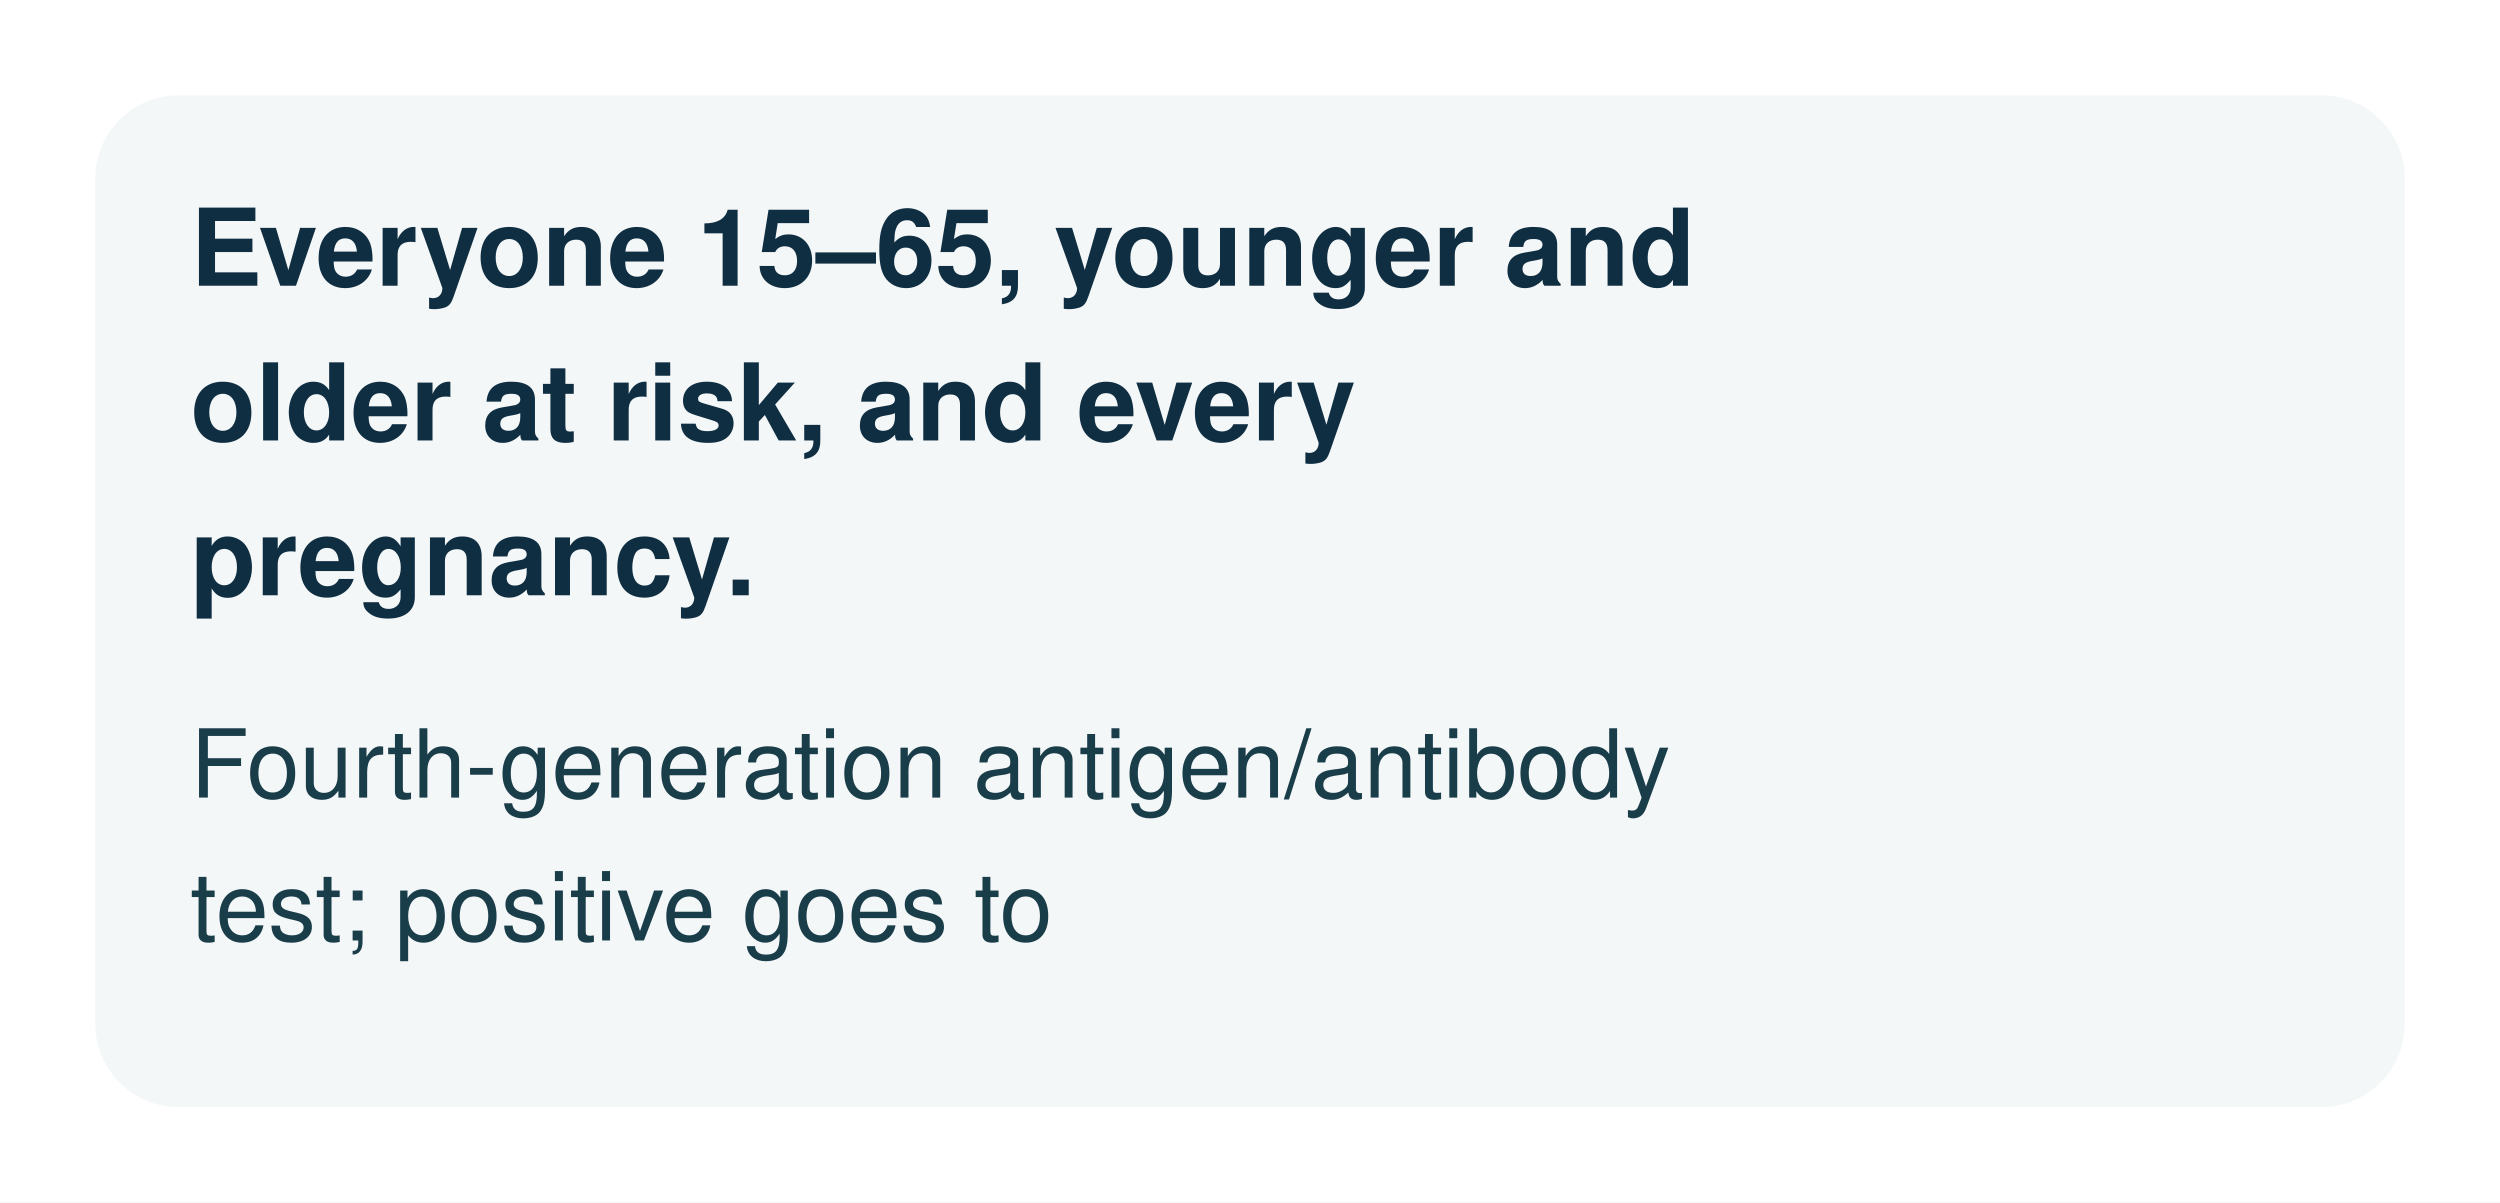
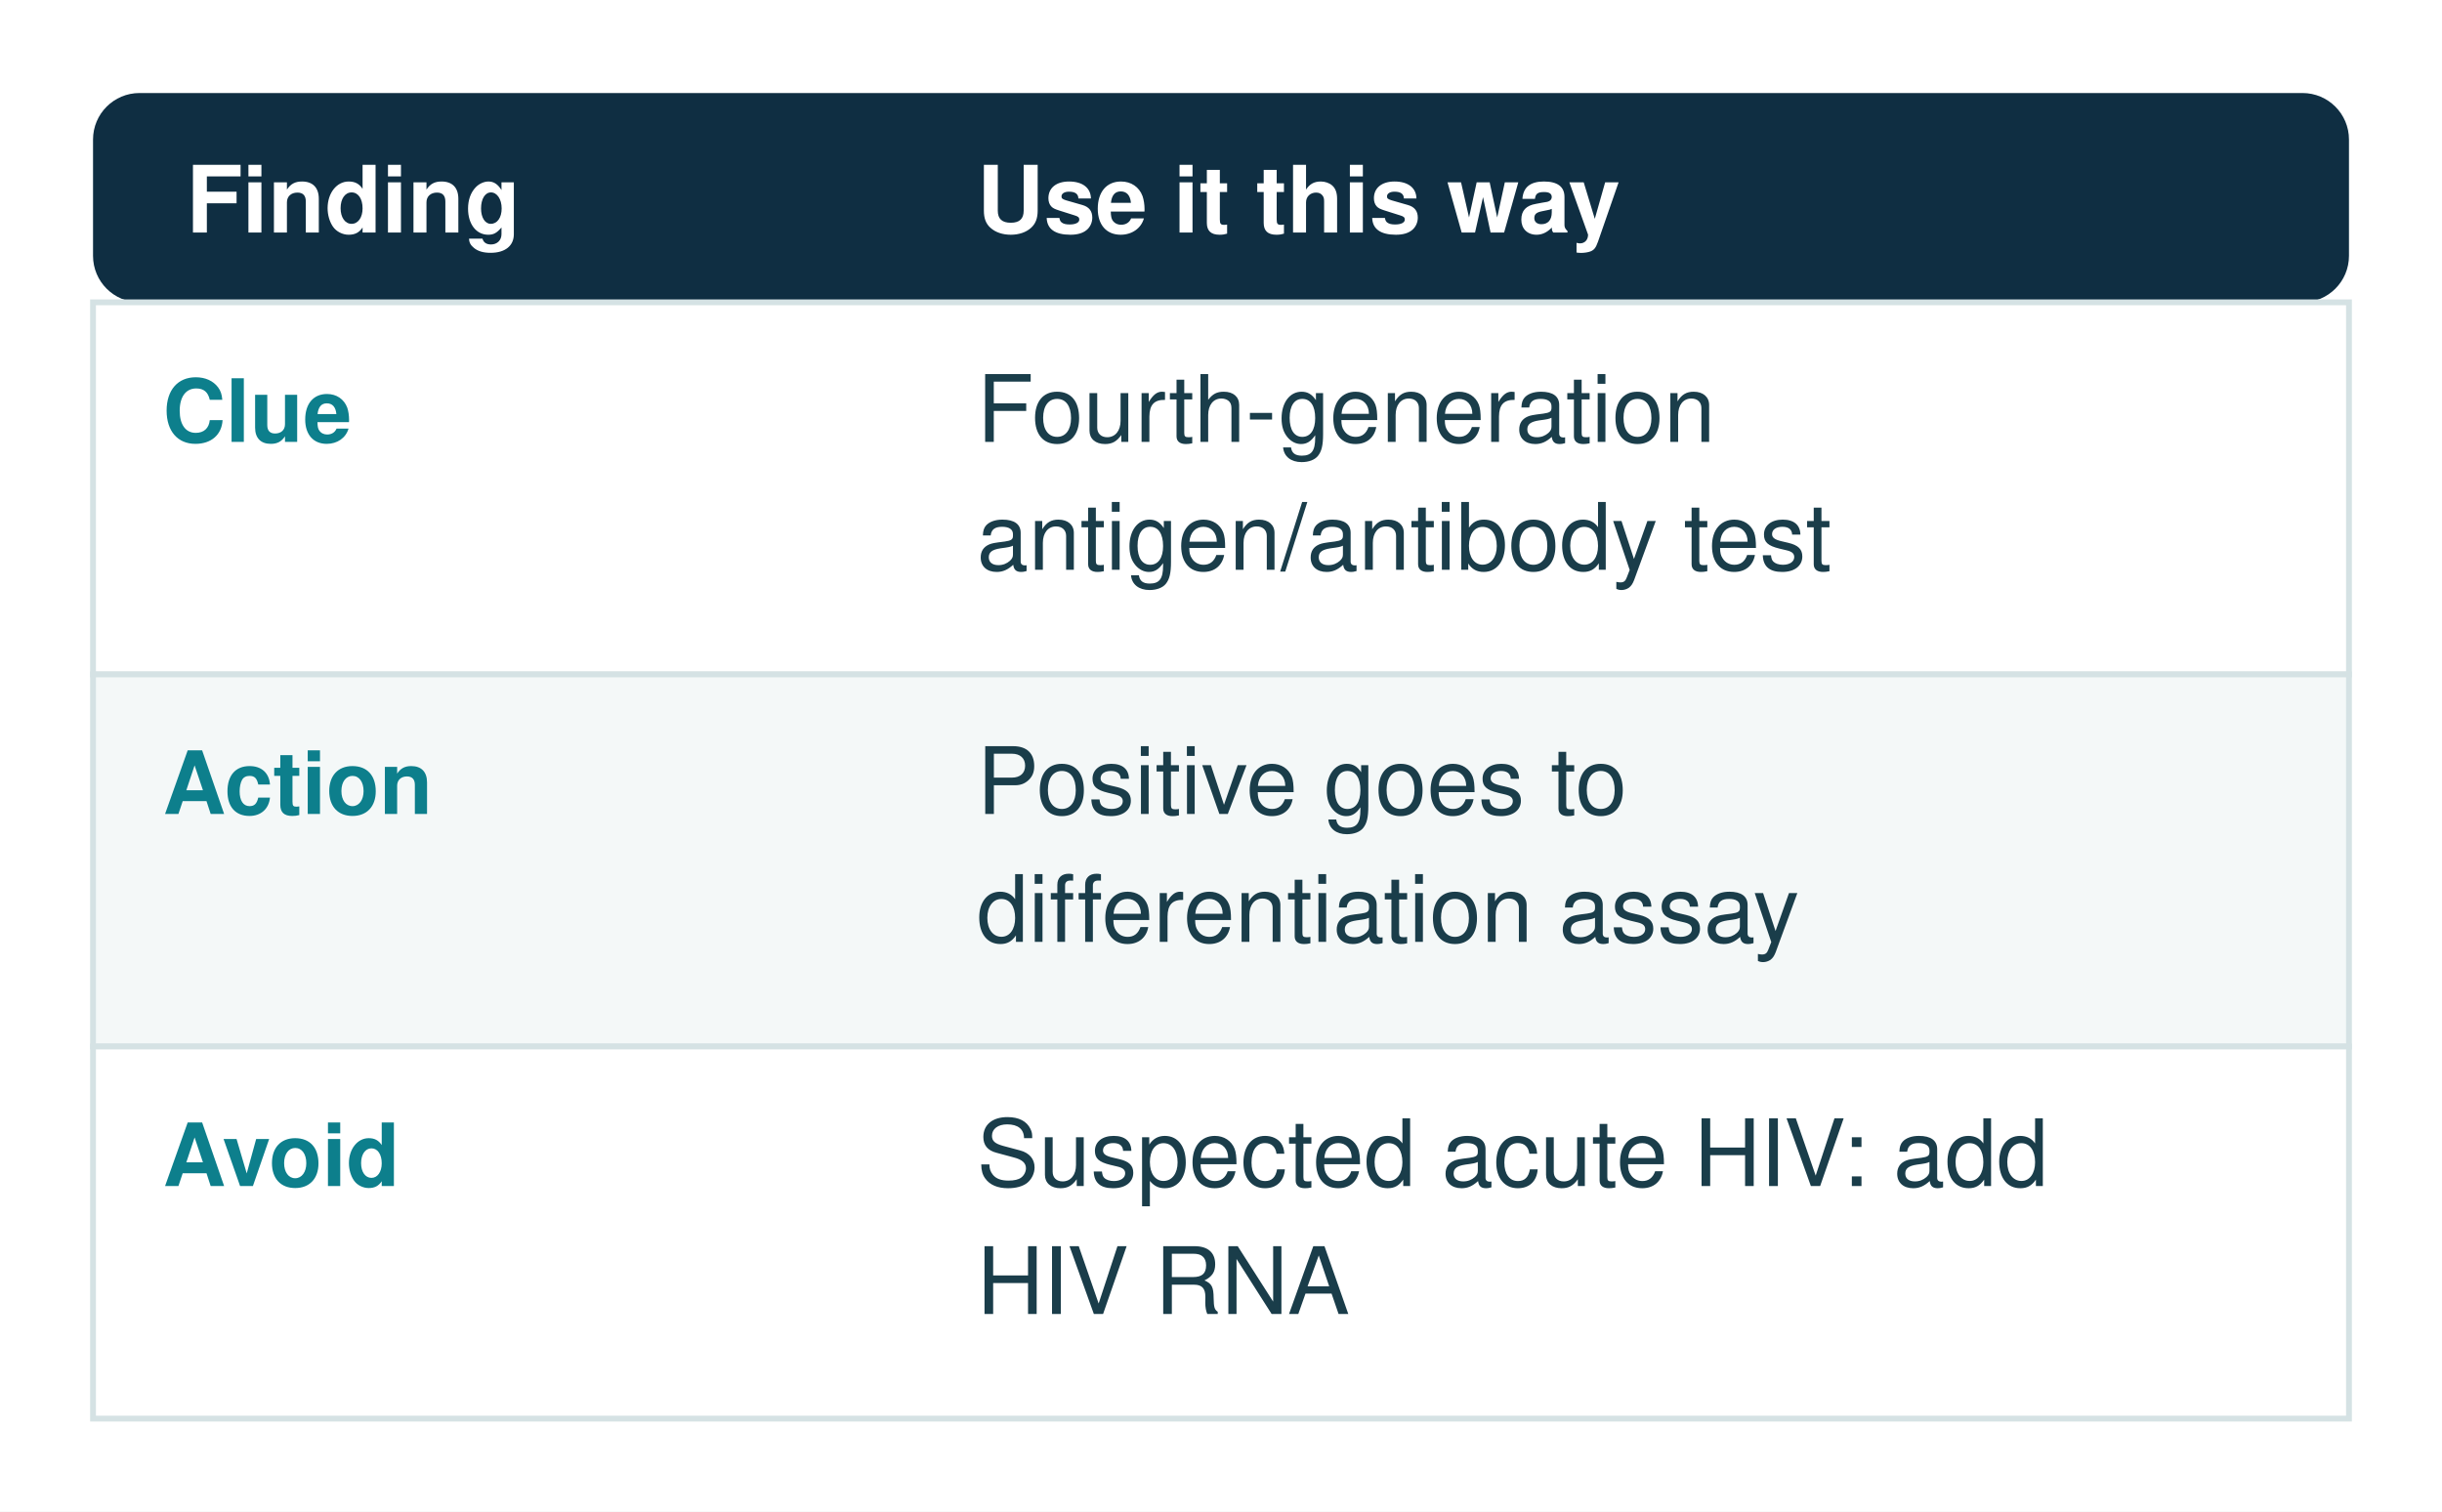
- <svg xmlns="http://www.w3.org/2000/svg" viewBox="0 0 420 202" width="420" height="202" role="img" aria-labelledby="tfnp022">
-   <rect width="420" height="202" fill="#ffffff" />
-   <rect x="16" y="16" width="388" height="170" rx="14" fill="#f4f7f8" />
-   <text x="32" y="48" font-family="Helvetica Neue, Helvetica, Arial, sans-serif" font-size="18" font-weight="700" fill="#0f2e42" text-anchor="start">Everyone 15–65, younger and</text>
-   <text x="32" y="74" font-family="Helvetica Neue, Helvetica, Arial, sans-serif" font-size="18" font-weight="700" fill="#0f2e42" text-anchor="start">older at risk, and every</text>
-   <text x="32" y="100" font-family="Helvetica Neue, Helvetica, Arial, sans-serif" font-size="18" font-weight="700" fill="#0f2e42" text-anchor="start">pregnancy.</text>
-   <text x="32" y="134" font-family="Helvetica Neue, Helvetica, Arial, sans-serif" font-size="16" font-weight="500" fill="#1a3d4a" text-anchor="start">Fourth-generation antigen/antibody</text>
-   <text x="32" y="158" font-family="Helvetica Neue, Helvetica, Arial, sans-serif" font-size="16" font-weight="500" fill="#1a3d4a" text-anchor="start">test; positive goes to</text>
+ <svg xmlns="http://www.w3.org/2000/svg" viewBox="0 0 420 260" width="420" height="260" role="img">
+   <rect width="420" height="260" fill="#ffffff" />
+   <rect x="16" y="16" width="388" height="36" rx="8" fill="#0f2e42" />
+   <text x="32" y="40" font-family="Helvetica Neue, Helvetica, Arial, sans-serif" font-size="16" font-weight="700" fill="#ffffff" text-anchor="start">Finding</text>
+   <text x="168" y="40" font-family="Helvetica Neue, Helvetica, Arial, sans-serif" font-size="16" font-weight="700" fill="#ffffff" text-anchor="start">Use it this way</text>
+   <rect x="16" y="52" width="388" height="64" fill="#ffffff" stroke="#d5e2e4" />
+   <text x="28" y="76" font-family="Helvetica Neue, Helvetica, Arial, sans-serif" font-size="15" font-weight="700" fill="#0d7f8c" text-anchor="start">Clue</text>
+   <text x="168" y="76" font-family="Helvetica Neue, Helvetica, Arial, sans-serif" font-size="16" font-weight="500" fill="#1a3d4a" text-anchor="start">Fourth-generation</text>
+   <text x="168" y="98" font-family="Helvetica Neue, Helvetica, Arial, sans-serif" font-size="16" font-weight="500" fill="#1a3d4a" text-anchor="start">antigen/antibody test</text>
+   <rect x="16" y="116" width="388" height="64" fill="#f4f8f8" stroke="#d5e2e4" />
+   <text x="28" y="140" font-family="Helvetica Neue, Helvetica, Arial, sans-serif" font-size="15" font-weight="700" fill="#0d7f8c" text-anchor="start">Action</text>
+   <text x="168" y="140" font-family="Helvetica Neue, Helvetica, Arial, sans-serif" font-size="16" font-weight="500" fill="#1a3d4a" text-anchor="start">Positive goes to</text>
+   <text x="168" y="162" font-family="Helvetica Neue, Helvetica, Arial, sans-serif" font-size="16" font-weight="500" fill="#1a3d4a" text-anchor="start">differentiation assay</text>
+   <rect x="16" y="180" width="388" height="64" fill="#ffffff" stroke="#d5e2e4" />
+   <text x="28" y="204" font-family="Helvetica Neue, Helvetica, Arial, sans-serif" font-size="15" font-weight="700" fill="#0d7f8c" text-anchor="start">Avoid</text>
+   <text x="168" y="204" font-family="Helvetica Neue, Helvetica, Arial, sans-serif" font-size="16" font-weight="500" fill="#1a3d4a" text-anchor="start">Suspected acute HIV: add</text>
+   <text x="168" y="226" font-family="Helvetica Neue, Helvetica, Arial, sans-serif" font-size="16" font-weight="500" fill="#1a3d4a" text-anchor="start">HIV RNA</text>
</svg>
